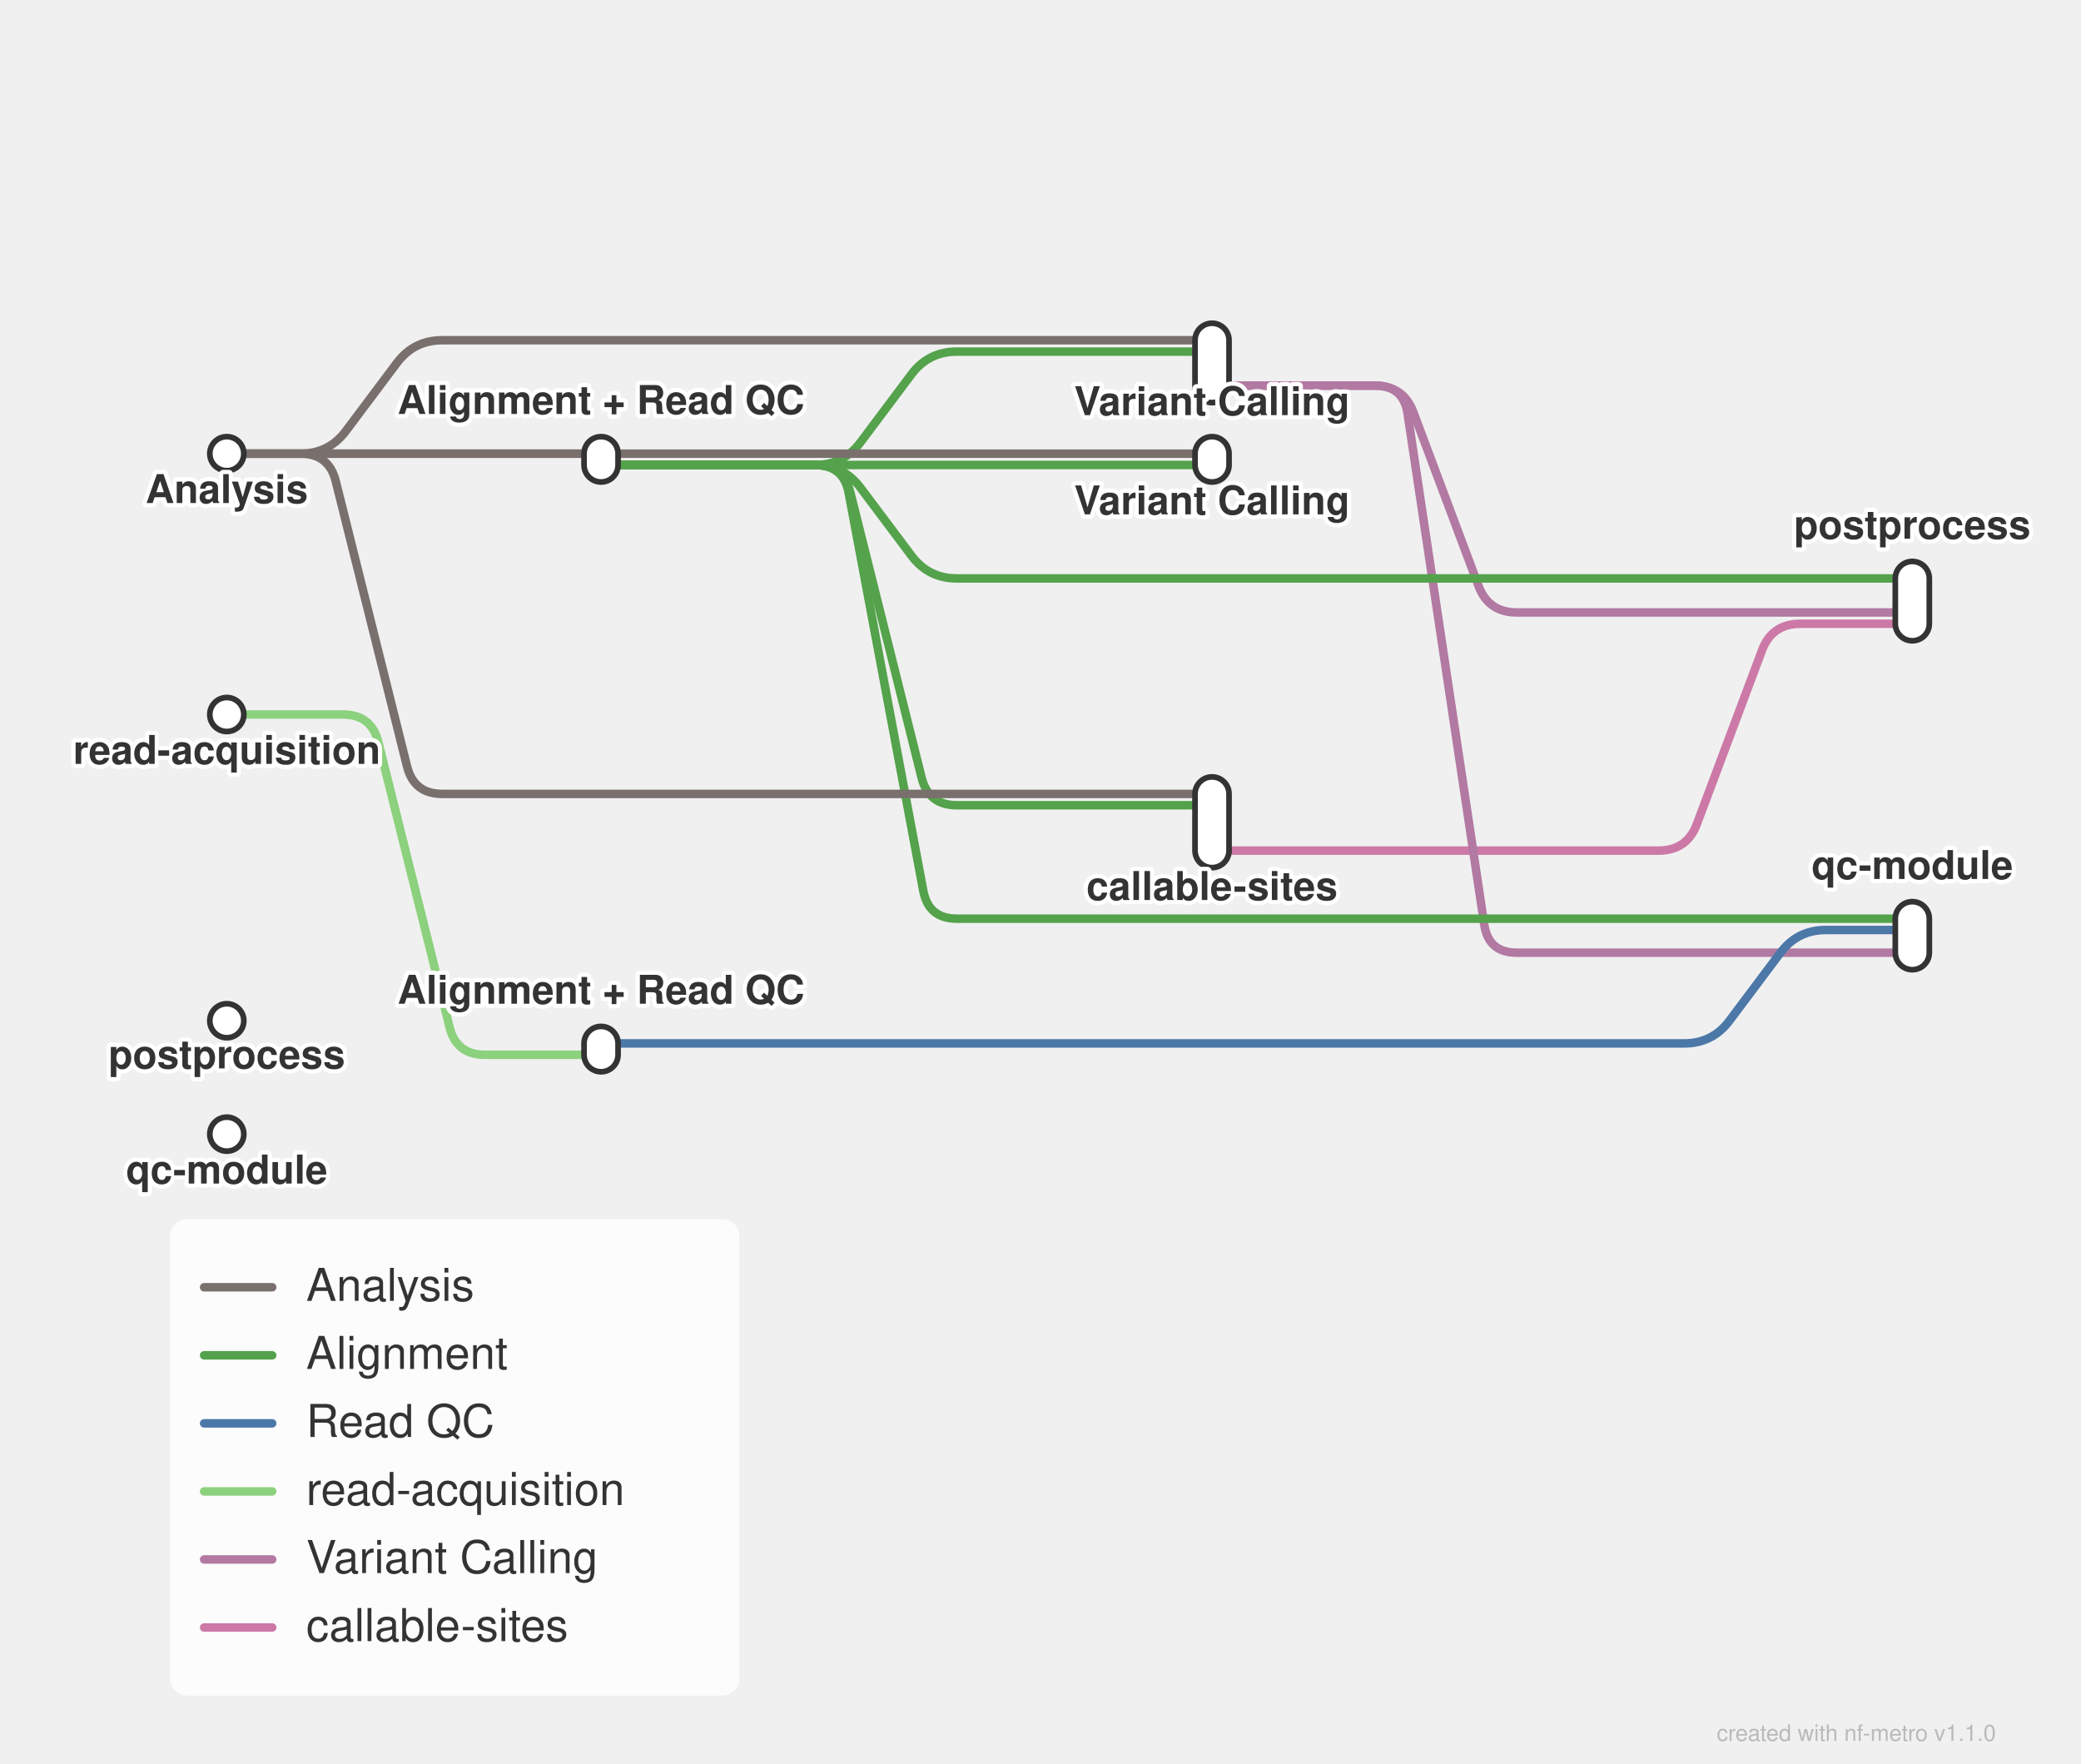
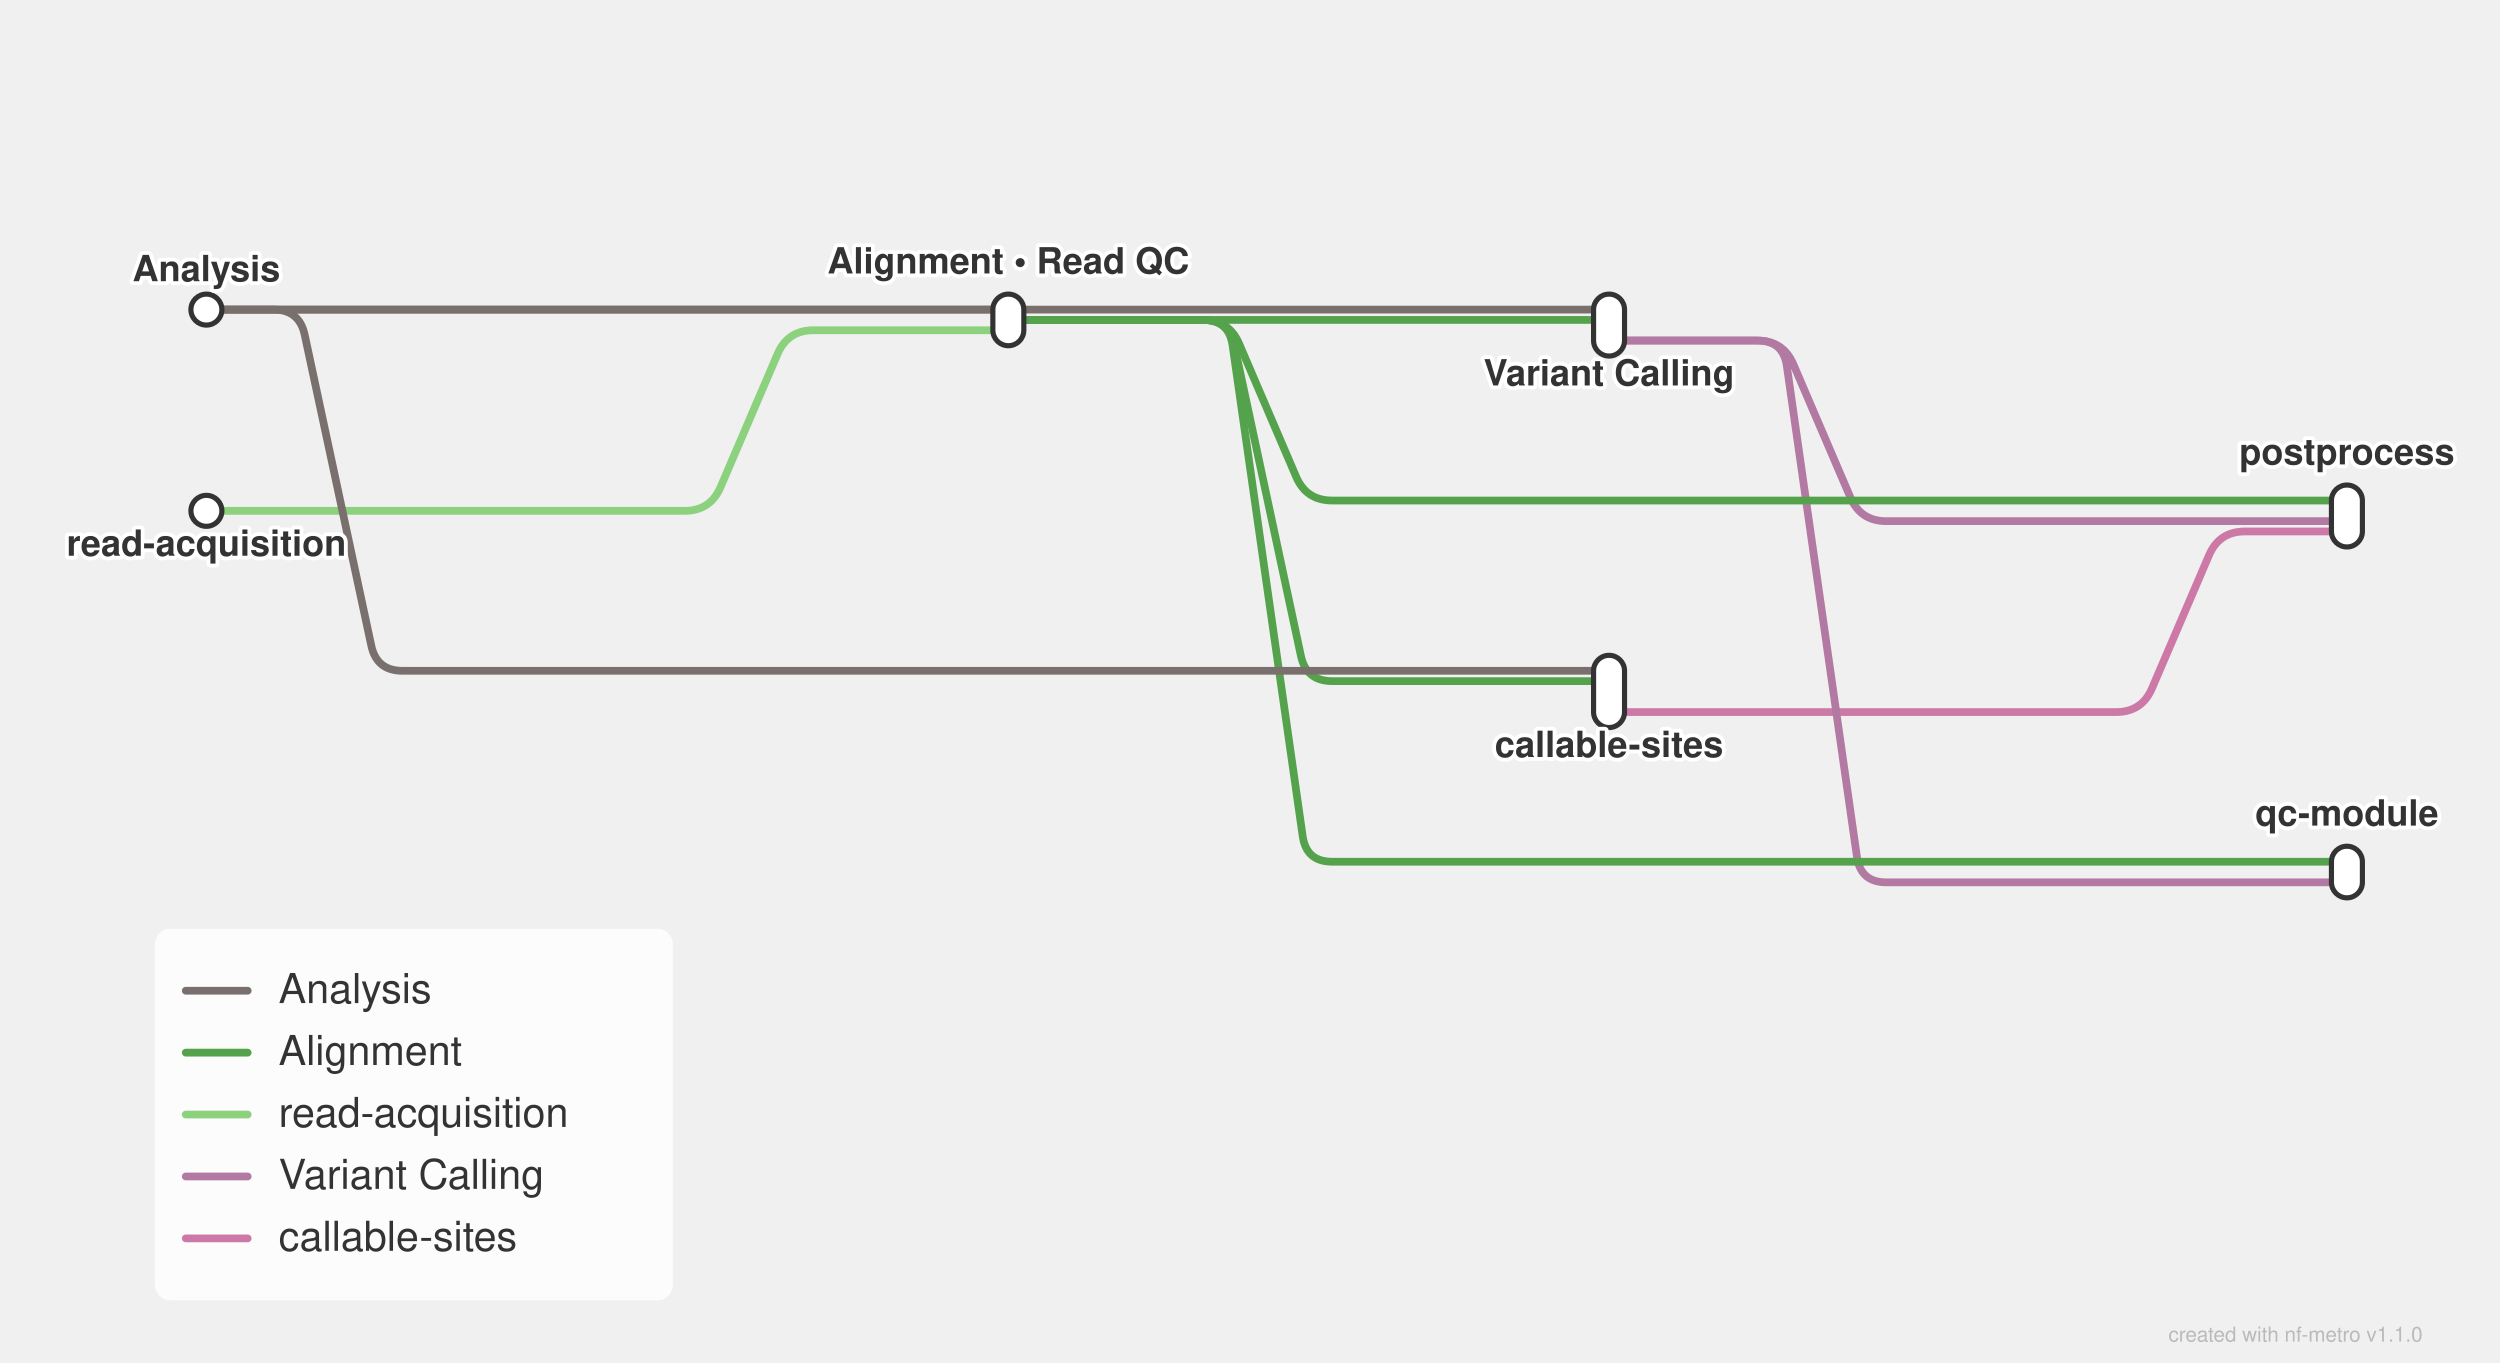
- <svg xmlns="http://www.w3.org/2000/svg" width="734" height="622" viewBox="0 0 734 622">
+ <svg xmlns="http://www.w3.org/2000/svg" width="969" height="528" viewBox="0 0 969 528">
  <defs>
</defs>
  <style>.nf-metro-title { fill: var(--nfm-map-title-color, #111111); }
.nf-metro-station-label { fill: var(--nfm-map-label-color, #333333); }
.nf-metro-section-box { fill: var(--nfm-map-section-fill, #ededed); stroke: var(--nfm-map-section-stroke, #e6e6e6); }
.nf-metro-section-label { fill: var(--nfm-map-section-label-color, #666666); }
.nf-metro-group-label { fill: var(--nfm-map-section-label-color, #666666); }
.nf-metro-group-underline { stroke: var(--nfm-map-section-label-color, #666666); }
.nf-metro-legend-bg { fill: var(--nfm-map-legend-bg, rgba(255, 255, 255, 0.8)); }
.nf-metro-legend-text { fill: var(--nfm-map-legend-text-color, #333333); }
.nf-metro-marker-stroke { stroke: var(--nfm-map-marker-stroke, #333333); }
.nf-metro-label-halo { fill: var(--nfm-map-bg, #ffffff); stroke: var(--nfm-map-bg, #ffffff); }</style>
  <style>@media (prefers-color-scheme: dark) {
    .nf-metro-section-label { fill: #d0d0d0; }
    .nf-metro-section-num-circle { fill: #777777; }
    .nf-metro-title { fill: #ffffff; }
}
</style>
-   <path d="M427.5,300.0 L585.0,300.0 Q595.0,300.0,598.511,290.637 L621.489,229.363 Q625.0,220.0,635.0,220.0 L674.5,220.0" stroke="#CC79A7" stroke-width="3.0" fill="none" stroke-linecap="round" stroke-linejoin="round" class="metro-line-callable_sites" data-line-id="callable_sites" />
-   <path d="M427.5,136.0 L485.0,136.0 Q495.0,136.0,498.511,145.363 L521.489,206.637 Q525.0,216.0,535.0,216.0 L674.5,216.0" stroke="#B279A2" stroke-width="3.0" fill="none" stroke-linecap="round" stroke-linejoin="round" class="metro-line-variant" data-line-id="variant" />
-   <path d="M427.5,136.0 L485.0,136.0 Q495.0,136.0,496.483,145.889 L523.517,326.111 Q525.0,336.0,535.0,336.0 L674.5,336.0" stroke="#B279A2" stroke-width="3.0" fill="none" stroke-linecap="round" stroke-linejoin="round" class="metro-line-variant" data-line-id="variant" />
-   <path d="M80.0,252.0 L121.0,252.0 Q131.0,252.0,133.425,261.701 L158.575,362.299 Q161.0,372.0,171.0,372.0 L212.0,372.0" stroke="#8CD17D" stroke-width="3.0" fill="none" stroke-linecap="round" stroke-linejoin="round" class="metro-line-read_acquisition" data-line-id="read_acquisition" />
-   <path d="M212.0,368.0 L594.0,368.0 Q604.0,368.0,610.0,360.0 L628.0,336.0 Q634.0,328.0,644.0,328.0 L674.5,328.0" stroke="#4C78A8" stroke-width="3.0" fill="none" stroke-linecap="round" stroke-linejoin="round" class="metro-line-qc" data-line-id="qc" />
-   <path d="M212.0,164.0 L287.5,164.0 Q297.5,164.0,299.925,173.701 L325.075,274.299 Q327.5,284.0,337.5,284.0 L427.5,284.0" stroke="#54A24B" stroke-width="3.0" fill="none" stroke-linecap="round" stroke-linejoin="round" class="metro-line-align" data-line-id="align" />
-   <path d="M212.0,164.0 L287.5,164.0 Q297.5,164.0,303.5,172.0 L321.5,196.0 Q327.5,204.0,337.5,204.0 L674.5,204.0" stroke="#54A24B" stroke-width="3.0" fill="none" stroke-linecap="round" stroke-linejoin="round" class="metro-line-align" data-line-id="align" />
-   <path d="M212.0,164.0 L287.5,164.0 Q297.5,164.0,299.343,173.829 L325.657,314.171 Q327.5,324.0,337.5,324.0 L674.5,324.0" stroke="#54A24B" stroke-width="3.0" fill="none" stroke-linecap="round" stroke-linejoin="round" class="metro-line-align" data-line-id="align" />
-   <path d="M212.0,164.0 L427.5,164.0" stroke="#54A24B" stroke-width="3.0" stroke-linecap="round" class="metro-line-align" data-line-id="align" />
-   <path d="M212.0,164.0 L287.5,164.0 Q297.5,164.0,303.5,156.0 L321.5,132.0 Q327.5,124.0,337.5,124.0 L427.5,124.0" stroke="#54A24B" stroke-width="3.0" fill="none" stroke-linecap="round" stroke-linejoin="round" class="metro-line-align" data-line-id="align" />
-   <path d="M80.0,160.0 L212.0,160.0" stroke="#79706E" stroke-width="3.0" stroke-linecap="round" class="metro-line-generic" data-line-id="generic" />
-   <path d="M80.0,160.0 L106.0,160.0 Q116.0,160.0,118.425,169.701 L143.575,270.299 Q146.0,280.0,156.0,280.0 L427.5,280.0" stroke="#79706E" stroke-width="3.0" fill="none" stroke-linecap="round" stroke-linejoin="round" class="metro-line-generic" data-line-id="generic" />
-   <path d="M80.0,160.0 L427.5,160.0" stroke="#79706E" stroke-width="3.0" stroke-linecap="round" class="metro-line-generic" data-line-id="generic" />
-   <path d="M80.0,160.0 L106.0,160.0 Q116.0,160.0,122.0,152.0 L140.0,128.0 Q146.0,120.0,156.0,120.0 L427.5,120.0" stroke="#79706E" stroke-width="3.0" fill="none" stroke-linecap="round" stroke-linejoin="round" class="metro-line-generic" data-line-id="generic" />
-   <g class="nf-metro-station-group" data-node-id="g_generic_generic" data-node-cx="80.0" data-node-cy="160.0" data-node-r="6.0" data-node-groups="generic" data-node-w="12.0" data-node-h="12.0" data-node-rx="6.0">
-     <rect x="74.0" y="154.0" width="12.0" height="12.0" rx="6.0" ry="6.0" fill="#ffffff" stroke="#333333" stroke-width="2.0" class="nf-metro-station" data-station-id="g_generic_generic" data-station-lines="generic" data-station-label="Analysis" />
+   <path d="M623.667,276.0 L820.167,276.0 Q830.167,276.0,834.106,266.809 L856.227,215.191 Q860.167,206.0,870.167,206.0 L909.667,206.0" stroke="#CC79A7" stroke-width="3.0" fill="none" stroke-linecap="round" stroke-linejoin="round" class="metro-line-callable_sites" data-line-id="callable_sites" />
+   <path d="M623.667,132.0 L681.167,132.0 Q691.167,132.0,695.106,141.191 L717.227,192.809 Q721.167,202.0,731.167,202.0 L909.667,202.0" stroke="#B279A2" stroke-width="3.0" fill="none" stroke-linecap="round" stroke-linejoin="round" class="metro-line-variant" data-line-id="variant" />
+   <path d="M623.667,132.0 L681.167,132.0 Q691.167,132.0,692.581,141.899 L719.752,332.101 Q721.167,342.0,731.167,342.0 L909.667,342.0" stroke="#B279A2" stroke-width="3.0" fill="none" stroke-linecap="round" stroke-linejoin="round" class="metro-line-variant" data-line-id="variant" />
+   <path d="M80.0,198.0 L265.333,198.0 Q275.333,198.0,279.273,188.809 L301.394,137.191 Q305.333,128.0,315.333,128.0 L390.833,128.0" stroke="#8CD17D" stroke-width="3.0" fill="none" stroke-linecap="round" stroke-linejoin="round" class="metro-line-read_acquisition" data-line-id="read_acquisition" />
+   <path d="M390.833,124.0 L466.333,124.0 Q476.333,124.0,478.429,133.778 L504.238,254.222 Q506.333,264.0,516.333,264.0 L623.667,264.0" stroke="#54A24B" stroke-width="3.0" fill="none" stroke-linecap="round" stroke-linejoin="round" class="metro-line-align" data-line-id="align" />
+   <path d="M390.833,124.0 L466.333,124.0 Q476.333,124.0,480.273,133.191 L502.394,184.809 Q506.333,194.0,516.333,194.0 L909.667,194.0" stroke="#54A24B" stroke-width="3.0" fill="none" stroke-linecap="round" stroke-linejoin="round" class="metro-line-align" data-line-id="align" />
+   <path d="M390.833,124.0 L466.333,124.0 Q476.333,124.0,477.748,133.899 L504.919,324.101 Q506.333,334.0,516.333,334.0 L909.667,334.0" stroke="#54A24B" stroke-width="3.0" fill="none" stroke-linecap="round" stroke-linejoin="round" class="metro-line-align" data-line-id="align" />
+   <path d="M390.833,124.0 L623.667,124.0" stroke="#54A24B" stroke-width="3.0" stroke-linecap="round" class="metro-line-align" data-line-id="align" />
+   <path d="M80.0,120.0 L390.833,120.0" stroke="#79706E" stroke-width="3.0" stroke-linecap="round" class="metro-line-generic" data-line-id="generic" />
+   <path d="M80.0,120.0 L106.0,120.0 Q116.0,120.0,118.095,129.778 L143.905,250.222 Q146.0,260.0,156.0,260.0 L623.667,260.0" stroke="#79706E" stroke-width="3.0" fill="none" stroke-linecap="round" stroke-linejoin="round" class="metro-line-generic" data-line-id="generic" />
+   <path d="M80.0,120.0 L623.667,120.0" stroke="#79706E" stroke-width="3.0" stroke-linecap="round" class="metro-line-generic" data-line-id="generic" />
+   <g class="nf-metro-station-group" data-node-id="g_generic_generic" data-node-cx="80.0" data-node-cy="120.0" data-node-r="6.0" data-node-groups="generic" data-node-w="12.0" data-node-h="12.0" data-node-rx="6.0">
+     <rect x="74.0" y="114.0" width="12.0" height="12.0" rx="6.0" ry="6.0" fill="#ffffff" stroke="#333333" stroke-width="2.0" class="nf-metro-station" data-station-id="g_generic_generic" data-station-lines="generic" data-station-label="Analysis" />
  </g>
-   <g class="nf-metro-station-group" data-node-id="g_read_acquisition_read_acquisition" data-node-cx="80.0" data-node-cy="252.0" data-node-r="6.0" data-node-groups="read_acquisition" data-node-w="12.0" data-node-h="12.0" data-node-rx="6.0">
-     <rect x="74.0" y="246.0" width="12.0" height="12.0" rx="6.0" ry="6.0" fill="#ffffff" stroke="#333333" stroke-width="2.0" class="nf-metro-station" data-station-id="g_read_acquisition_read_acquisition" data-station-lines="read_acquisition" data-station-label="read-acquisition" />
+   <g class="nf-metro-station-group" data-node-id="g_read_acquisition_read_acquisition" data-node-cx="80.0" data-node-cy="198.0" data-node-r="6.0" data-node-groups="read_acquisition" data-node-w="12.0" data-node-h="12.0" data-node-rx="6.0">
+     <rect x="74.0" y="192.0" width="12.0" height="12.0" rx="6.0" ry="6.0" fill="#ffffff" stroke="#333333" stroke-width="2.0" class="nf-metro-station" data-station-id="g_read_acquisition_read_acquisition" data-station-lines="read_acquisition" data-station-label="read-acquisition" />
  </g>
-   <g class="nf-metro-station-group" data-node-id="g_align_qc_align" data-node-cx="212.0" data-node-cy="162.0" data-node-r="6.0" data-node-groups="align,generic" data-node-w="12.0" data-node-h="16.0" data-node-rx="6.0">
-     <rect x="206.0" y="154.0" width="12.0" height="16.0" rx="6.0" ry="6.0" fill="#ffffff" stroke="#333333" stroke-width="2.0" class="nf-metro-station" data-station-id="g_align_qc_align" data-station-lines="align,generic" data-station-label="Alignment + Read QC" />
+   <g class="nf-metro-station-group" data-node-id="g_align_qc_align" data-node-cx="390.8" data-node-cy="124.0" data-node-r="6.0" data-node-groups="align,generic,read_acquisition" data-node-w="12.0" data-node-h="20.0" data-node-rx="6.0">
+     <rect x="384.833" y="114.0" width="12.0" height="20.0" rx="6.0" ry="6.0" fill="#ffffff" stroke="#333333" stroke-width="2.0" class="nf-metro-station" data-station-id="g_align_qc_align" data-station-lines="align,generic,read_acquisition" data-station-label="Alignment • Read QC" />
  </g>
-   <g class="nf-metro-station-group" data-node-id="g_align_qc_qc" data-node-cx="212.0" data-node-cy="370.0" data-node-r="6.0" data-node-groups="qc,read_acquisition" data-node-w="12.0" data-node-h="16.0" data-node-rx="6.0">
-     <rect x="206.0" y="362.0" width="12.0" height="16.0" rx="6.0" ry="6.0" fill="#ffffff" stroke="#333333" stroke-width="2.0" class="nf-metro-station" data-station-id="g_align_qc_qc" data-station-lines="qc,read_acquisition" data-station-label="Alignment + Read QC" />
+   <g class="nf-metro-station-group" data-node-id="g_variant_variant" data-node-cx="623.7" data-node-cy="126.0" data-node-r="6.0" data-node-groups="align,generic,variant" data-node-w="12.0" data-node-h="24.0" data-node-rx="6.0">
+     <rect x="617.667" y="114.0" width="12.0" height="24.0" rx="6.0" ry="6.0" fill="#ffffff" stroke="#333333" stroke-width="2.0" class="nf-metro-station" data-station-id="g_variant_variant" data-station-lines="align,generic,variant" data-station-label="Variant Calling" />
  </g>
-   <g class="nf-metro-station-group" data-node-id="g_variant_variant" data-node-cx="427.5" data-node-cy="128.0" data-node-r="6.0" data-node-groups="align,generic,variant" data-node-w="12.0" data-node-h="28.0" data-node-rx="6.0">
-     <rect x="421.5" y="114.0" width="12.0" height="28.0" rx="6.0" ry="6.0" fill="#ffffff" stroke="#333333" stroke-width="2.0" class="nf-metro-station" data-station-id="g_variant_variant" data-station-lines="align,generic,variant" data-station-label="Variant Calling" />
+   <g class="nf-metro-station-group" data-node-id="g_callable_sites_callable_sites" data-node-cx="623.7" data-node-cy="268.0" data-node-r="6.0" data-node-groups="align,callable_sites,generic" data-node-w="12.0" data-node-h="28.0" data-node-rx="6.0">
+     <rect x="617.667" y="254.0" width="12.0" height="28.0" rx="6.0" ry="6.0" fill="#ffffff" stroke="#333333" stroke-width="2.0" class="nf-metro-station" data-station-id="g_callable_sites_callable_sites" data-station-lines="align,callable_sites,generic" data-station-label="callable-sites" />
  </g>
-   <g class="nf-metro-station-group" data-node-id="g_variant_generic" data-node-cx="427.5" data-node-cy="162.0" data-node-r="6.0" data-node-groups="align,generic" data-node-w="12.0" data-node-h="16.0" data-node-rx="6.0">
-     <rect x="421.5" y="154.0" width="12.0" height="16.0" rx="6.0" ry="6.0" fill="#ffffff" stroke="#333333" stroke-width="2.0" class="nf-metro-station" data-station-id="g_variant_generic" data-station-lines="align,generic" data-station-label="Variant Calling" />
+   <g class="nf-metro-station-group" data-node-id="g_postprocess_postprocess" data-node-cx="909.7" data-node-cy="200.0" data-node-r="6.0" data-node-groups="align,callable_sites,variant" data-node-w="12.0" data-node-h="24.0" data-node-rx="6.0">
+     <rect x="903.667" y="188.0" width="12.0" height="24.0" rx="6.0" ry="6.0" fill="#ffffff" stroke="#333333" stroke-width="2.0" class="nf-metro-station" data-station-id="g_postprocess_postprocess" data-station-lines="align,callable_sites,variant" data-station-label="postprocess" />
  </g>
-   <g class="nf-metro-station-group" data-node-id="g_callable_sites_callable_sites" data-node-cx="427.5" data-node-cy="290.0" data-node-r="6.0" data-node-groups="align,callable_sites,generic" data-node-w="12.0" data-node-h="32.0" data-node-rx="6.0">
-     <rect x="421.5" y="274.0" width="12.0" height="32.0" rx="6.0" ry="6.0" fill="#ffffff" stroke="#333333" stroke-width="2.0" class="nf-metro-station" data-station-id="g_callable_sites_callable_sites" data-station-lines="align,callable_sites,generic" data-station-label="callable-sites" />
+   <g class="nf-metro-station-group" data-node-id="g_qc_module_qc_module" data-node-cx="909.7" data-node-cy="338.0" data-node-r="6.0" data-node-groups="align,variant" data-node-w="12.0" data-node-h="20.0" data-node-rx="6.0">
+     <rect x="903.667" y="328.0" width="12.0" height="20.0" rx="6.0" ry="6.0" fill="#ffffff" stroke="#333333" stroke-width="2.0" class="nf-metro-station" data-station-id="g_qc_module_qc_module" data-station-lines="align,variant" data-station-label="qc-module" />
  </g>
-   <g class="nf-metro-station-group" data-node-id="g_postprocess_postprocess" data-node-cx="674.5" data-node-cy="212.0" data-node-r="6.0" data-node-groups="align,callable_sites,variant" data-node-w="12.0" data-node-h="28.0" data-node-rx="6.0">
-     <rect x="668.5" y="198.0" width="12.0" height="28.0" rx="6.0" ry="6.0" fill="#ffffff" stroke="#333333" stroke-width="2.0" class="nf-metro-station" data-station-id="g_postprocess_postprocess" data-station-lines="align,callable_sites,variant" data-station-label="postprocess" />
-   </g>
-   <g class="nf-metro-station-group" data-node-id="g_postprocess_generic" data-node-cx="80.0" data-node-cy="360.0" data-node-r="6.0" data-node-groups="" data-node-w="12.0" data-node-h="12.0" data-node-rx="6.0">
-     <rect x="74.0" y="354.0" width="12.0" height="12.0" rx="6.0" ry="6.0" fill="#ffffff" stroke="#333333" stroke-width="2.0" class="nf-metro-station" data-station-id="g_postprocess_generic" data-station-lines="" data-station-label="postprocess" />
-   </g>
-   <g class="nf-metro-station-group" data-node-id="g_qc_module_qc_module" data-node-cx="674.5" data-node-cy="330.0" data-node-r="6.0" data-node-groups="align,qc,variant" data-node-w="12.0" data-node-h="24.0" data-node-rx="6.0">
-     <rect x="668.5" y="318.0" width="12.0" height="24.0" rx="6.0" ry="6.0" fill="#ffffff" stroke="#333333" stroke-width="2.0" class="nf-metro-station" data-station-id="g_qc_module_qc_module" data-station-lines="align,qc,variant" data-station-label="qc-module" />
-   </g>
-   <g class="nf-metro-station-group" data-node-id="g_qc_module_generic" data-node-cx="80.0" data-node-cy="400.0" data-node-r="6.0" data-node-groups="" data-node-w="12.0" data-node-h="12.0" data-node-rx="6.0">
-     <rect x="74.0" y="394.0" width="12.0" height="12.0" rx="6.0" ry="6.0" fill="#ffffff" stroke="#333333" stroke-width="2.0" class="nf-metro-station" data-station-id="g_qc_module_generic" data-station-lines="" data-station-label="qc-module" />
-   </g>
-   <text x="80.0" y="171.0" font-size="14.0" fill="#ffffff" stroke="#ffffff" stroke-width="3.0" stroke-linejoin="round" font-family="'Helvetica Neue', Helvetica, Arial, sans-serif" font-weight="bold" aria-hidden="true" class="nf-metro-label-halo" text-anchor="middle" dominant-baseline="hanging">Analysis</text>
-   <text x="80.0" y="171.0" font-size="14.0" fill="#333333" font-family="'Helvetica Neue', Helvetica, Arial, sans-serif" font-weight="bold" text-anchor="middle" dominant-baseline="hanging" data-station-id="g_generic_generic" class="nf-metro-station-label">Analysis</text>
-   <text x="80.0" y="263.0" font-size="14.0" fill="#ffffff" stroke="#ffffff" stroke-width="3.0" stroke-linejoin="round" font-family="'Helvetica Neue', Helvetica, Arial, sans-serif" font-weight="bold" aria-hidden="true" class="nf-metro-label-halo" text-anchor="middle" dominant-baseline="hanging">read-acquisition</text>
-   <text x="80.0" y="263.0" font-size="14.0" fill="#333333" font-family="'Helvetica Neue', Helvetica, Arial, sans-serif" font-weight="bold" text-anchor="middle" dominant-baseline="hanging" data-station-id="g_read_acquisition_read_acquisition" class="nf-metro-station-label">read-acquisition</text>
-   <text x="80.0" y="370.4" font-size="14.0" fill="#ffffff" stroke="#ffffff" stroke-width="3.0" stroke-linejoin="round" font-family="'Helvetica Neue', Helvetica, Arial, sans-serif" font-weight="bold" aria-hidden="true" class="nf-metro-label-halo" text-anchor="middle" dominant-baseline="hanging">postprocess</text>
-   <text x="80.0" y="370.4" font-size="14.0" fill="#333333" font-family="'Helvetica Neue', Helvetica, Arial, sans-serif" font-weight="bold" text-anchor="middle" dominant-baseline="hanging" data-station-id="g_postprocess_generic" class="nf-metro-station-label">postprocess</text>
-   <text x="80.0" y="411.0" font-size="14.0" fill="#ffffff" stroke="#ffffff" stroke-width="3.0" stroke-linejoin="round" font-family="'Helvetica Neue', Helvetica, Arial, sans-serif" font-weight="bold" aria-hidden="true" class="nf-metro-label-halo" text-anchor="middle" dominant-baseline="hanging">qc-module</text>
-   <text x="80.0" y="411.0" font-size="14.0" fill="#333333" font-family="'Helvetica Neue', Helvetica, Arial, sans-serif" font-weight="bold" text-anchor="middle" dominant-baseline="hanging" data-station-id="g_qc_module_generic" class="nf-metro-station-label">qc-module</text>
-   <text x="212.0" y="146.0" font-size="14.0" fill="#ffffff" stroke="#ffffff" stroke-width="3.0" stroke-linejoin="round" font-family="'Helvetica Neue', Helvetica, Arial, sans-serif" font-weight="bold" aria-hidden="true" class="nf-metro-label-halo" text-anchor="middle" dominant-baseline="auto">Alignment + Read QC</text>
-   <text x="212.0" y="146.0" font-size="14.0" fill="#333333" font-family="'Helvetica Neue', Helvetica, Arial, sans-serif" font-weight="bold" text-anchor="middle" dominant-baseline="auto" data-station-id="g_align_qc_align" class="nf-metro-station-label">Alignment + Read QC</text>
-   <text x="212.0" y="354.0" font-size="14.0" fill="#ffffff" stroke="#ffffff" stroke-width="3.0" stroke-linejoin="round" font-family="'Helvetica Neue', Helvetica, Arial, sans-serif" font-weight="bold" aria-hidden="true" class="nf-metro-label-halo" text-anchor="middle" dominant-baseline="auto">Alignment + Read QC</text>
-   <text x="212.0" y="354.0" font-size="14.0" fill="#333333" font-family="'Helvetica Neue', Helvetica, Arial, sans-serif" font-weight="bold" text-anchor="middle" dominant-baseline="auto" data-station-id="g_align_qc_qc" class="nf-metro-station-label">Alignment + Read QC</text>
-   <text x="427.5" y="140.0" font-size="14.0" fill="#ffffff" stroke="#ffffff" stroke-width="3.0" stroke-linejoin="round" font-family="'Helvetica Neue', Helvetica, Arial, sans-serif" font-weight="bold" aria-hidden="true" class="nf-metro-label-halo" text-anchor="middle" dominant-baseline="hanging">Variant Calling</text>
-   <text x="427.5" y="140.0" font-size="14.0" fill="#333333" font-family="'Helvetica Neue', Helvetica, Arial, sans-serif" font-weight="bold" text-anchor="middle" dominant-baseline="hanging" data-station-id="g_variant_variant" class="nf-metro-station-label">Variant Calling</text>
-   <text x="427.5" y="175.0" font-size="14.0" fill="#ffffff" stroke="#ffffff" stroke-width="3.0" stroke-linejoin="round" font-family="'Helvetica Neue', Helvetica, Arial, sans-serif" font-weight="bold" aria-hidden="true" class="nf-metro-label-halo" text-anchor="middle" dominant-baseline="hanging">Variant Calling</text>
-   <text x="427.5" y="175.0" font-size="14.0" fill="#333333" font-family="'Helvetica Neue', Helvetica, Arial, sans-serif" font-weight="bold" text-anchor="middle" dominant-baseline="hanging" data-station-id="g_variant_generic" class="nf-metro-station-label">Variant Calling</text>
-   <text x="427.5" y="311.0" font-size="14.0" fill="#ffffff" stroke="#ffffff" stroke-width="3.0" stroke-linejoin="round" font-family="'Helvetica Neue', Helvetica, Arial, sans-serif" font-weight="bold" aria-hidden="true" class="nf-metro-label-halo" text-anchor="middle" dominant-baseline="hanging">callable-sites</text>
-   <text x="427.5" y="311.0" font-size="14.0" fill="#333333" font-family="'Helvetica Neue', Helvetica, Arial, sans-serif" font-weight="bold" text-anchor="middle" dominant-baseline="hanging" data-station-id="g_callable_sites_callable_sites" class="nf-metro-station-label">callable-sites</text>
-   <text x="674.5" y="190.0" font-size="14.0" fill="#ffffff" stroke="#ffffff" stroke-width="3.0" stroke-linejoin="round" font-family="'Helvetica Neue', Helvetica, Arial, sans-serif" font-weight="bold" aria-hidden="true" class="nf-metro-label-halo" text-anchor="middle" dominant-baseline="auto">postprocess</text>
-   <text x="674.5" y="190.0" font-size="14.0" fill="#333333" font-family="'Helvetica Neue', Helvetica, Arial, sans-serif" font-weight="bold" text-anchor="middle" dominant-baseline="auto" data-station-id="g_postprocess_postprocess" class="nf-metro-station-label">postprocess</text>
-   <text x="674.5" y="310.0" font-size="14.0" fill="#ffffff" stroke="#ffffff" stroke-width="3.0" stroke-linejoin="round" font-family="'Helvetica Neue', Helvetica, Arial, sans-serif" font-weight="bold" aria-hidden="true" class="nf-metro-label-halo" text-anchor="middle" dominant-baseline="auto">qc-module</text>
-   <text x="674.5" y="310.0" font-size="14.0" fill="#333333" font-family="'Helvetica Neue', Helvetica, Arial, sans-serif" font-weight="bold" text-anchor="middle" dominant-baseline="auto" data-station-id="g_qc_module_qc_module" class="nf-metro-station-label">qc-module</text>
-   <rect x="60.0" y="430.0" width="200.8" height="168.0" rx="6" ry="6" fill="rgba(255, 255, 255, 0.8)" class="nf-metro-legend-bg" />
-   <path d="M72.0,454.0 L96.0,454.0" stroke="#79706E" stroke-width="3.0" stroke-linecap="round" />
-   <text x="108.0" y="454.0" font-size="16.0" fill="#333333" font-family="'Helvetica Neue', Helvetica, Arial, sans-serif" dy="0.3em" class="nf-metro-legend-text">Analysis</text>
-   <path d="M72.0,478.0 L96.0,478.0" stroke="#54A24B" stroke-width="3.0" stroke-linecap="round" />
-   <text x="108.0" y="478.0" font-size="16.0" fill="#333333" font-family="'Helvetica Neue', Helvetica, Arial, sans-serif" dy="0.3em" class="nf-metro-legend-text">Alignment</text>
-   <path d="M72.0,502.0 L96.0,502.0" stroke="#4C78A8" stroke-width="3.0" stroke-linecap="round" />
-   <text x="108.0" y="502.0" font-size="16.0" fill="#333333" font-family="'Helvetica Neue', Helvetica, Arial, sans-serif" dy="0.3em" class="nf-metro-legend-text">Read QC</text>
-   <path d="M72.0,526.0 L96.0,526.0" stroke="#8CD17D" stroke-width="3.0" stroke-linecap="round" />
-   <text x="108.0" y="526.0" font-size="16.0" fill="#333333" font-family="'Helvetica Neue', Helvetica, Arial, sans-serif" dy="0.3em" class="nf-metro-legend-text">read-acquisition</text>
-   <path d="M72.0,550.0 L96.0,550.0" stroke="#B279A2" stroke-width="3.0" stroke-linecap="round" />
-   <text x="108.0" y="550.0" font-size="16.0" fill="#333333" font-family="'Helvetica Neue', Helvetica, Arial, sans-serif" dy="0.3em" class="nf-metro-legend-text">Variant Calling</text>
-   <path d="M72.0,574.0 L96.0,574.0" stroke="#CC79A7" stroke-width="3.0" stroke-linecap="round" />
-   <text x="108.0" y="574.0" font-size="16.0" fill="#333333" font-family="'Helvetica Neue', Helvetica, Arial, sans-serif" dy="0.3em" class="nf-metro-legend-text">callable-sites</text>
-   <text x="704.0" y="614.0" font-size="8" fill="rgba(150, 150, 150, 0.6)" font-family="'Helvetica Neue', Helvetica, Arial, sans-serif" text-anchor="end">created with nf-metro v1.1.0</text>
+   <text x="80.0" y="109.0" font-size="14.0" fill="#ffffff" stroke="#ffffff" stroke-width="3.0" stroke-linejoin="round" font-family="'Helvetica Neue', Helvetica, Arial, sans-serif" font-weight="bold" aria-hidden="true" class="nf-metro-label-halo" text-anchor="middle" dominant-baseline="auto">Analysis</text>
+   <text x="80.0" y="109.0" font-size="14.0" fill="#333333" font-family="'Helvetica Neue', Helvetica, Arial, sans-serif" font-weight="bold" text-anchor="middle" dominant-baseline="auto" data-station-id="g_generic_generic" class="nf-metro-station-label">Analysis</text>
+   <text x="80.0" y="209.0" font-size="14.0" fill="#ffffff" stroke="#ffffff" stroke-width="3.0" stroke-linejoin="round" font-family="'Helvetica Neue', Helvetica, Arial, sans-serif" font-weight="bold" aria-hidden="true" class="nf-metro-label-halo" text-anchor="middle" dominant-baseline="hanging">read-acquisition</text>
+   <text x="80.0" y="209.0" font-size="14.0" fill="#333333" font-family="'Helvetica Neue', Helvetica, Arial, sans-serif" font-weight="bold" text-anchor="middle" dominant-baseline="hanging" data-station-id="g_read_acquisition_read_acquisition" class="nf-metro-station-label">read-acquisition</text>
+   <text x="390.833" y="106.0" font-size="14.0" fill="#ffffff" stroke="#ffffff" stroke-width="3.0" stroke-linejoin="round" font-family="'Helvetica Neue', Helvetica, Arial, sans-serif" font-weight="bold" aria-hidden="true" class="nf-metro-label-halo" text-anchor="middle" dominant-baseline="auto">Alignment • Read QC</text>
+   <text x="390.833" y="106.0" font-size="14.0" fill="#333333" font-family="'Helvetica Neue', Helvetica, Arial, sans-serif" font-weight="bold" text-anchor="middle" dominant-baseline="auto" data-station-id="g_align_qc_align" class="nf-metro-station-label">Alignment • Read QC</text>
+   <text x="623.667" y="143.0" font-size="14.0" fill="#ffffff" stroke="#ffffff" stroke-width="3.0" stroke-linejoin="round" font-family="'Helvetica Neue', Helvetica, Arial, sans-serif" font-weight="bold" aria-hidden="true" class="nf-metro-label-halo" text-anchor="middle" dominant-baseline="hanging">Variant Calling</text>
+   <text x="623.667" y="143.0" font-size="14.0" fill="#333333" font-family="'Helvetica Neue', Helvetica, Arial, sans-serif" font-weight="bold" text-anchor="middle" dominant-baseline="hanging" data-station-id="g_variant_variant" class="nf-metro-station-label">Variant Calling</text>
+   <text x="623.667" y="287.0" font-size="14.0" fill="#ffffff" stroke="#ffffff" stroke-width="3.0" stroke-linejoin="round" font-family="'Helvetica Neue', Helvetica, Arial, sans-serif" font-weight="bold" aria-hidden="true" class="nf-metro-label-halo" text-anchor="middle" dominant-baseline="hanging">callable-sites</text>
+   <text x="623.667" y="287.0" font-size="14.0" fill="#333333" font-family="'Helvetica Neue', Helvetica, Arial, sans-serif" font-weight="bold" text-anchor="middle" dominant-baseline="hanging" data-station-id="g_callable_sites_callable_sites" class="nf-metro-station-label">callable-sites</text>
+   <text x="909.667" y="180.0" font-size="14.0" fill="#ffffff" stroke="#ffffff" stroke-width="3.0" stroke-linejoin="round" font-family="'Helvetica Neue', Helvetica, Arial, sans-serif" font-weight="bold" aria-hidden="true" class="nf-metro-label-halo" text-anchor="middle" dominant-baseline="auto">postprocess</text>
+   <text x="909.667" y="180.0" font-size="14.0" fill="#333333" font-family="'Helvetica Neue', Helvetica, Arial, sans-serif" font-weight="bold" text-anchor="middle" dominant-baseline="auto" data-station-id="g_postprocess_postprocess" class="nf-metro-station-label">postprocess</text>
+   <text x="909.667" y="320.0" font-size="14.0" fill="#ffffff" stroke="#ffffff" stroke-width="3.0" stroke-linejoin="round" font-family="'Helvetica Neue', Helvetica, Arial, sans-serif" font-weight="bold" aria-hidden="true" class="nf-metro-label-halo" text-anchor="middle" dominant-baseline="auto">qc-module</text>
+   <text x="909.667" y="320.0" font-size="14.0" fill="#333333" font-family="'Helvetica Neue', Helvetica, Arial, sans-serif" font-weight="bold" text-anchor="middle" dominant-baseline="auto" data-station-id="g_qc_module_qc_module" class="nf-metro-station-label">qc-module</text>
+   <rect x="60.0" y="360.0" width="200.8" height="144.0" rx="6" ry="6" fill="rgba(255, 255, 255, 0.8)" class="nf-metro-legend-bg" />
+   <path d="M72.0,384.0 L96.0,384.0" stroke="#79706E" stroke-width="3.0" stroke-linecap="round" />
+   <text x="108.0" y="384.0" font-size="16.0" fill="#333333" font-family="'Helvetica Neue', Helvetica, Arial, sans-serif" dy="0.3em" class="nf-metro-legend-text">Analysis</text>
+   <path d="M72.0,408.0 L96.0,408.0" stroke="#54A24B" stroke-width="3.0" stroke-linecap="round" />
+   <text x="108.0" y="408.0" font-size="16.0" fill="#333333" font-family="'Helvetica Neue', Helvetica, Arial, sans-serif" dy="0.3em" class="nf-metro-legend-text">Alignment</text>
+   <path d="M72.0,432.0 L96.0,432.0" stroke="#8CD17D" stroke-width="3.0" stroke-linecap="round" />
+   <text x="108.0" y="432.0" font-size="16.0" fill="#333333" font-family="'Helvetica Neue', Helvetica, Arial, sans-serif" dy="0.3em" class="nf-metro-legend-text">read-acquisition</text>
+   <path d="M72.0,456.0 L96.0,456.0" stroke="#B279A2" stroke-width="3.0" stroke-linecap="round" />
+   <text x="108.0" y="456.0" font-size="16.0" fill="#333333" font-family="'Helvetica Neue', Helvetica, Arial, sans-serif" dy="0.3em" class="nf-metro-legend-text">Variant Calling</text>
+   <path d="M72.0,480.0 L96.0,480.0" stroke="#CC79A7" stroke-width="3.0" stroke-linecap="round" />
+   <text x="108.0" y="480.0" font-size="16.0" fill="#333333" font-family="'Helvetica Neue', Helvetica, Arial, sans-serif" dy="0.3em" class="nf-metro-legend-text">callable-sites</text>
+   <text x="939.0" y="520.0" font-size="8" fill="rgba(150, 150, 150, 0.6)" font-family="'Helvetica Neue', Helvetica, Arial, sans-serif" text-anchor="end">created with nf-metro v1.1.0</text>
</svg>
